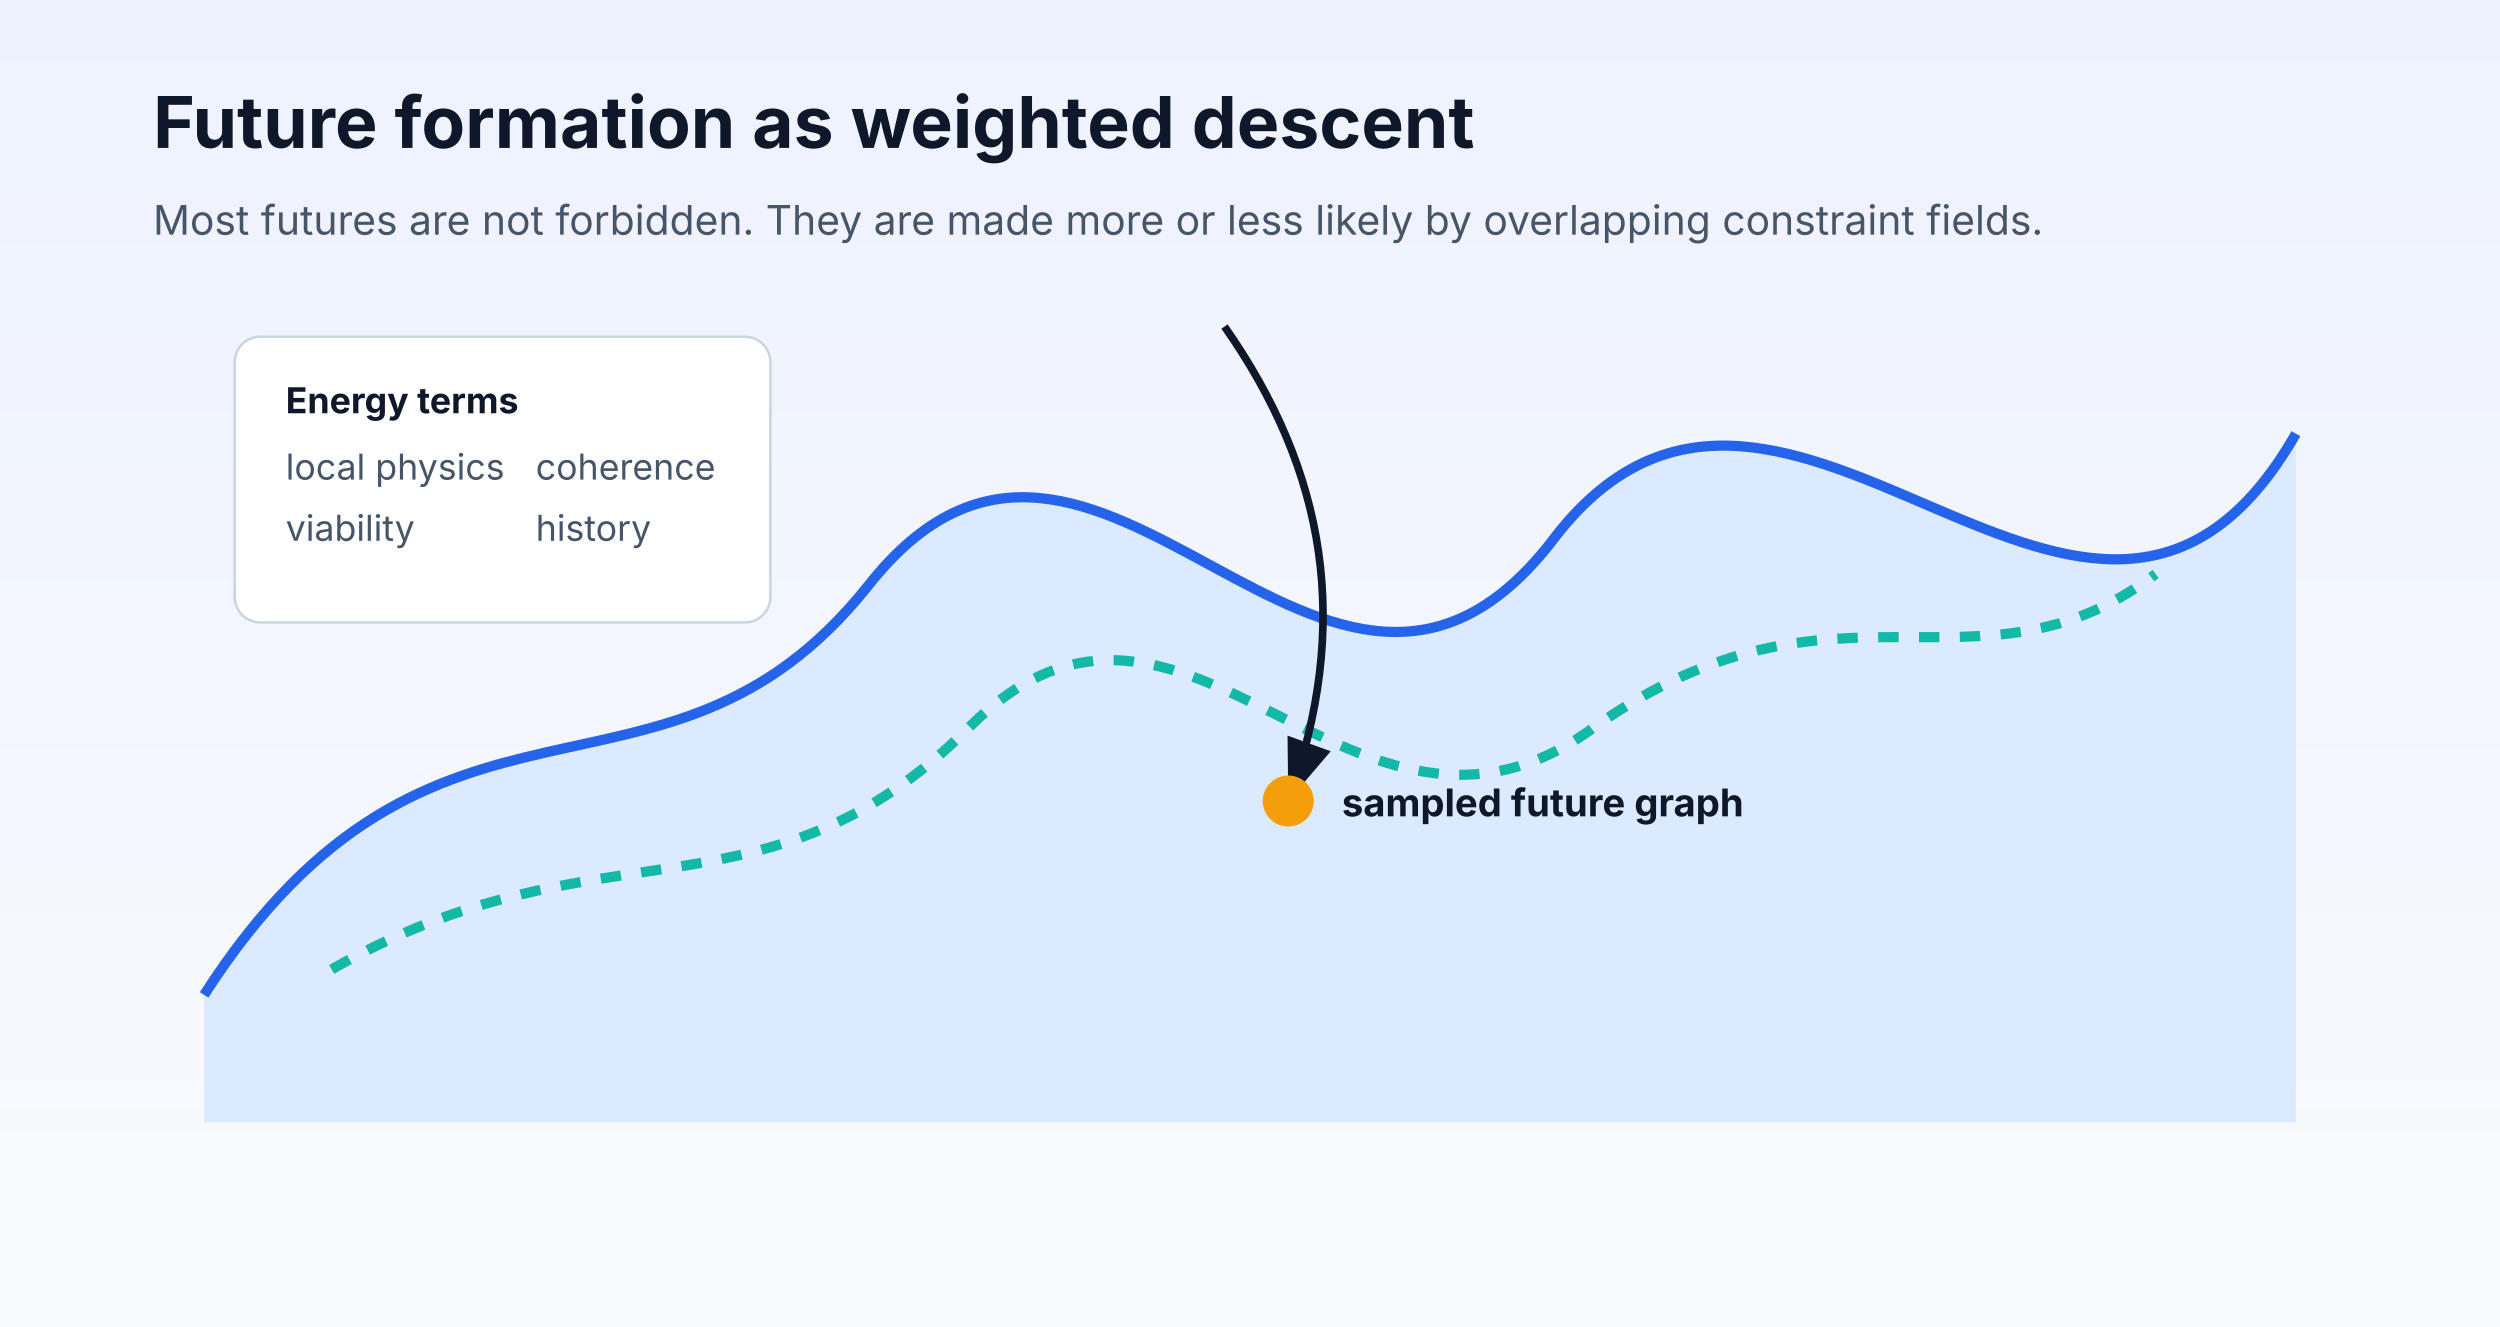
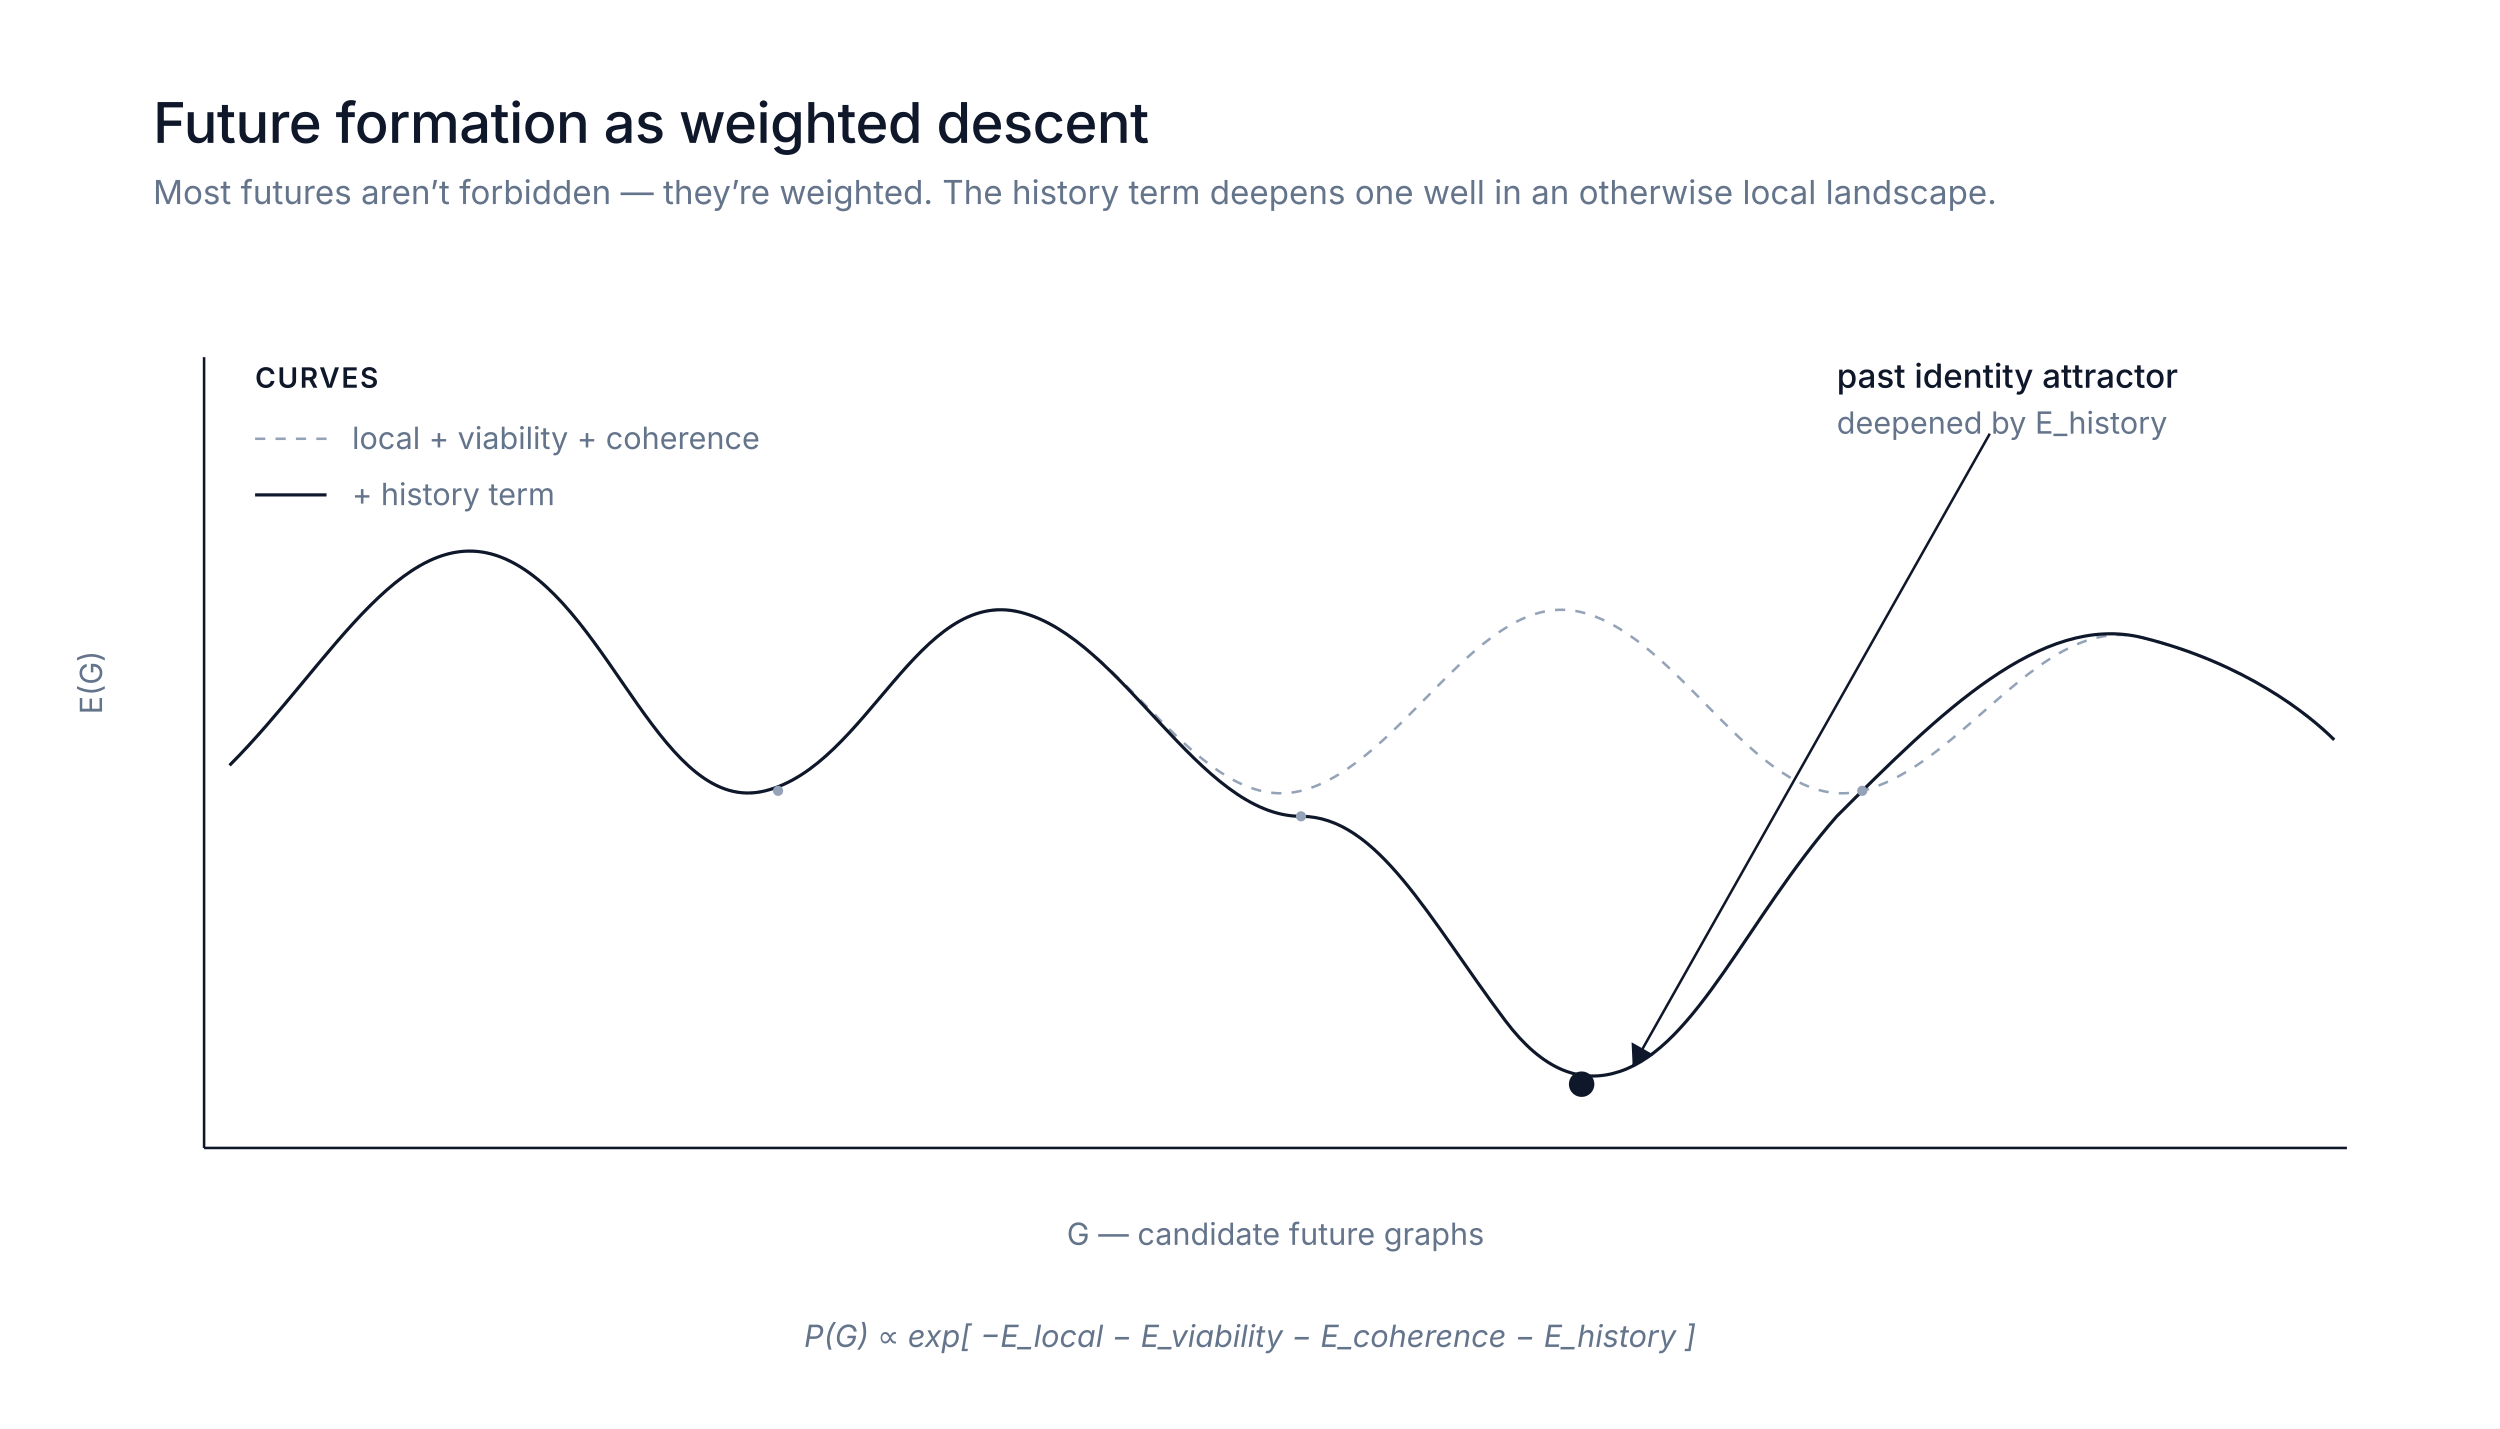
- <svg xmlns="http://www.w3.org/2000/svg" viewBox="0 0 980 520" role="img" aria-labelledby="title desc">
+ <svg xmlns="http://www.w3.org/2000/svg" viewBox="0 0 980 560" role="img" aria-labelledby="title desc" font-family="Inter, system-ui, Arial, sans-serif">
  <defs>
-     <linearGradient id="sky" x1="0" x2="0" y1="0" y2="1">
-       <stop offset="0" stop-color="#eef2ff" />
-       <stop offset="1" stop-color="#f8fafc" />
-     </linearGradient>
-     <marker id="arrow" markerWidth="10" markerHeight="10" refX="8" refY="3" orient="auto">
-       <path d="M0,0 L8,3 L0,6 Z" fill="#0f172a" />
+     <marker id="arr" markerWidth="10" markerHeight="10" refX="8" refY="5" orient="auto">
+       <path d="M0,0 L8,5 L0,10 Z" fill="#0f172a" />
    </marker>
  </defs>
-   <rect width="980" height="520" fill="url(#sky)" />
-   <text x="60" y="58" font-family="Inter, Arial, sans-serif" font-size="28" font-weight="700" fill="#0f172a">Future formation as weighted descent</text>
-   <text x="60" y="92" font-family="Inter, Arial, sans-serif" font-size="16" fill="#475569">Most futures are not forbidden. They are made more or less likely by overlapping constraint fields.</text>
-   <path d="M80 390 C170 250 260 330 340 230 C430 115 520 330 610 210 C700 95 820 310 900 170 L900 440 L80 440 Z" fill="#dbeafe" />
-   <path d="M80 390 C170 250 260 330 340 230 C430 115 520 330 610 210 C700 95 820 310 900 170" fill="none" stroke="#2563eb" stroke-width="4" />
-   <path d="M130 380 C235 320 300 365 380 285 C465 200 530 355 625 285 C720 218 775 278 845 225" fill="none" stroke="#14b8a6" stroke-width="4" stroke-dasharray="8 8" />
-   <path d="M480 128 C520 185 530 245 505 314" fill="none" stroke="#0f172a" stroke-width="3" marker-end="url(#arrow)" />
-   <circle cx="505" cy="314" r="10" fill="#f59e0b" />
-   <text x="526" y="320" font-family="Inter, Arial, sans-serif" font-size="15" font-weight="700" fill="#0f172a">sampled future graph</text>
-   <g font-family="Inter, Arial, sans-serif" font-size="14">
-     <rect x="92" y="132" width="210" height="112" rx="10" fill="#fff" stroke="#cbd5e1" />
-     <text x="112" y="162" font-weight="700" fill="#0f172a">Energy terms</text>
-     <text x="112" y="188" fill="#475569">local physics</text>
-     <text x="112" y="212" fill="#475569">viability</text>
-     <text x="210" y="188" fill="#475569">coherence</text>
-     <text x="210" y="212" fill="#475569">history</text>
+   <rect width="980" height="560" fill="#ffffff" />
+   <text x="60" y="56" font-size="22" font-weight="500" fill="#0f172a" letter-spacing="-0.01em">Future formation as weighted descent</text>
+   <text x="60" y="80" font-size="13" fill="#64748b">Most futures aren’t forbidden — they’re weighted. The history term deepens one well in an otherwise local landscape.</text>
+   <line x1="80" y1="450" x2="920" y2="450" stroke="#0f172a" stroke-width="1" />
+   <line x1="80" y1="140" x2="80" y2="450" stroke="#0f172a" stroke-width="1" />
+   <text x="40" y="280" font-size="12" fill="#64748b" transform="rotate(-90 40 280)">E(G)</text>
+   <text x="500" y="488" text-anchor="middle" font-size="12" fill="#64748b">G  —  candidate future graphs</text>
+   <path d="M 90 300            C 130 260, 160 200, 200 220            C 240 240, 260 320, 300 310            C 340 300, 360 230, 400 240            C 440 250, 470 320, 510 310            C 550 300, 580 230, 620 240            C 660 250, 690 320, 730 310            C 770 300, 800 240, 840 250            C 880 260, 905 280, 915 290" fill="none" stroke="#94a3b8" stroke-width="1" stroke-dasharray="4 4" />
+   <path d="M 90 300            C 130 260, 160 200, 200 220            C 240 240, 260 320, 300 310            C 340 300, 360 230, 400 240            C 440 250, 470 320, 510 320            C 540 320, 560 360, 590 400            C 605 420, 620 425, 635 420            C 665 410, 685 360, 720 320            C 760 280, 800 240, 840 250            C 880 260, 905 280, 915 290" fill="none" stroke="#0f172a" stroke-width="1.25" />
+   <g fill="#94a3b8">
+     <circle cx="305" cy="310" r="2" />
+     <circle cx="510" cy="320" r="2" />
+     <circle cx="730" cy="310" r="2" />
  </g>
+   <circle cx="620" cy="425" r="5" fill="#0f172a" />
+   <line x1="780" y1="170" x2="640" y2="418" stroke="#0f172a" stroke-width="1" marker-end="url(#arr)" />
+   <g transform="translate(720 138)">
+     <text x="0" y="14" font-size="13" font-weight="500" fill="#0f172a">past identity attractor</text>
+     <text x="0" y="32" font-size="12" fill="#64748b">deepened by E_history</text>
+   </g>
+   <g transform="translate(100 138)">
+     <text x="0" y="14" font-size="11" font-weight="600" fill="#0f172a" letter-spacing="0.06em">CURVES</text>
+     <line x1="0" y1="34" x2="28" y2="34" stroke="#94a3b8" stroke-width="1" stroke-dasharray="4 4" />
+     <text x="38" y="38" font-size="12" fill="#64748b">local + viability + coherence</text>
+     <line x1="0" y1="56" x2="28" y2="56" stroke="#0f172a" stroke-width="1.25" />
+     <text x="38" y="60" font-size="12" fill="#64748b">+ history term</text>
+   </g>
+   <text x="490" y="528" text-anchor="middle" font-size="12" fill="#64748b" font-style="italic">P(G) ∝ exp[ −E_local − E_viability − E_coherence − E_history ]</text>
</svg>
